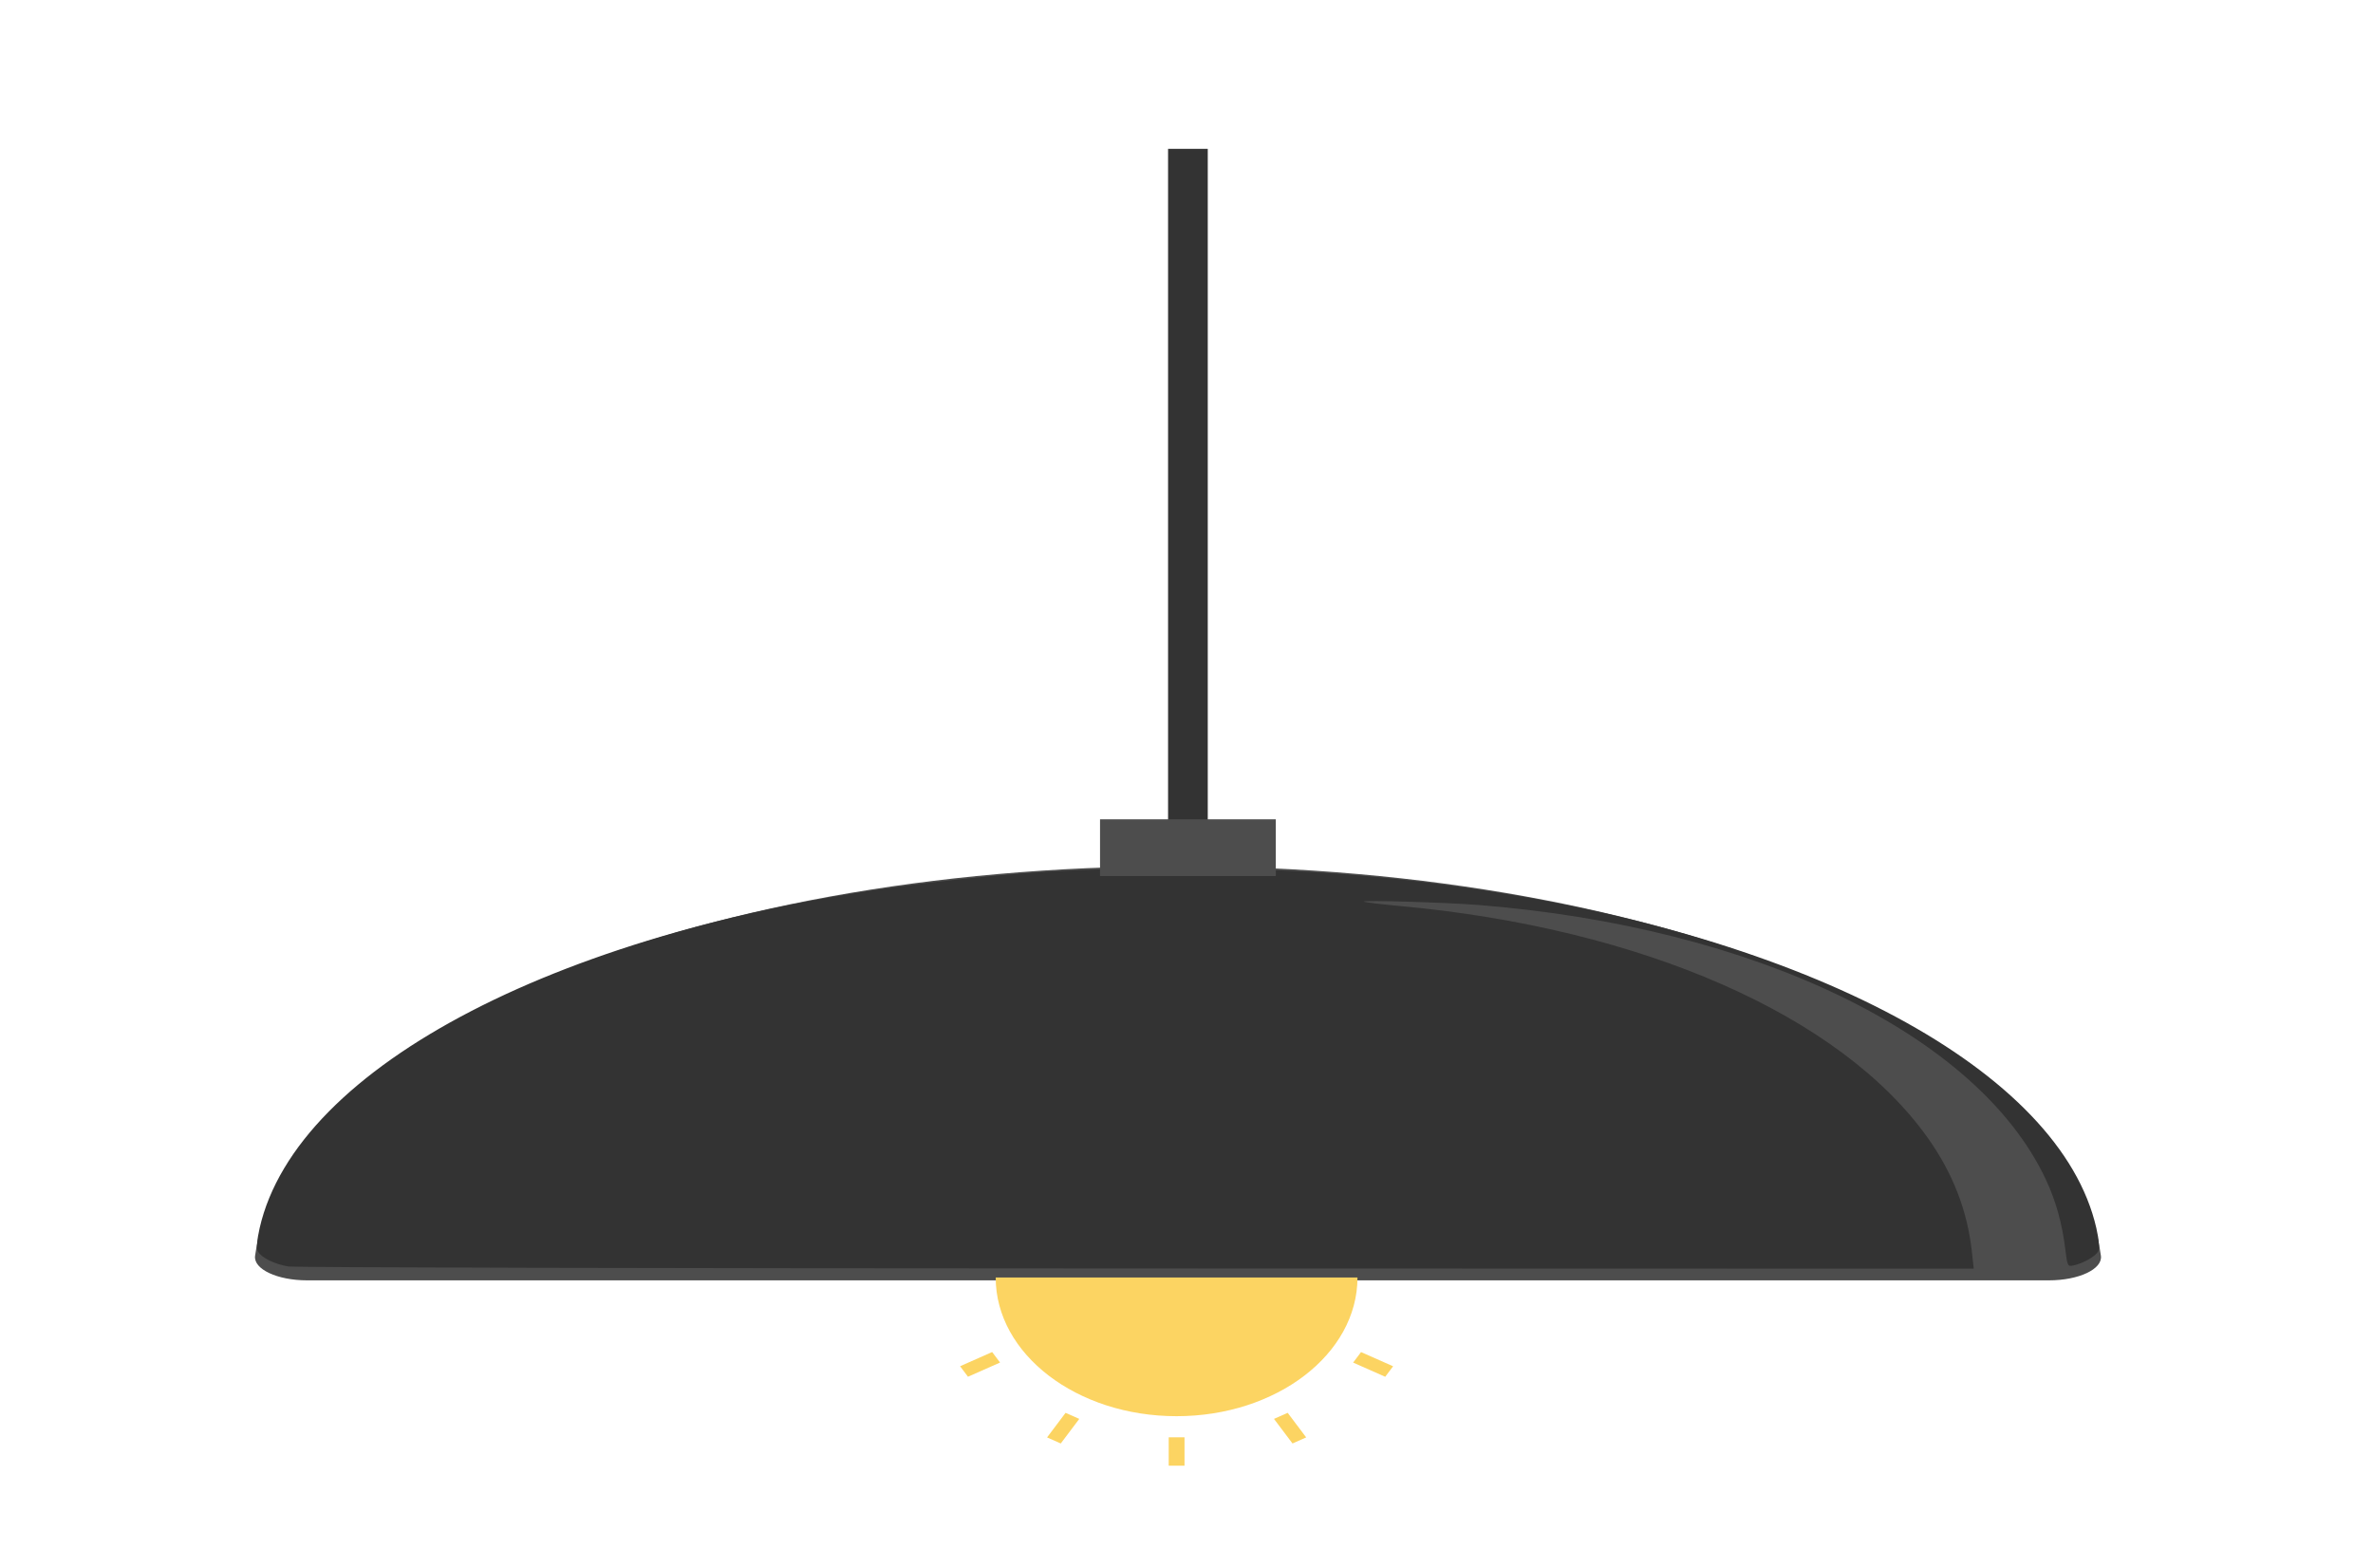
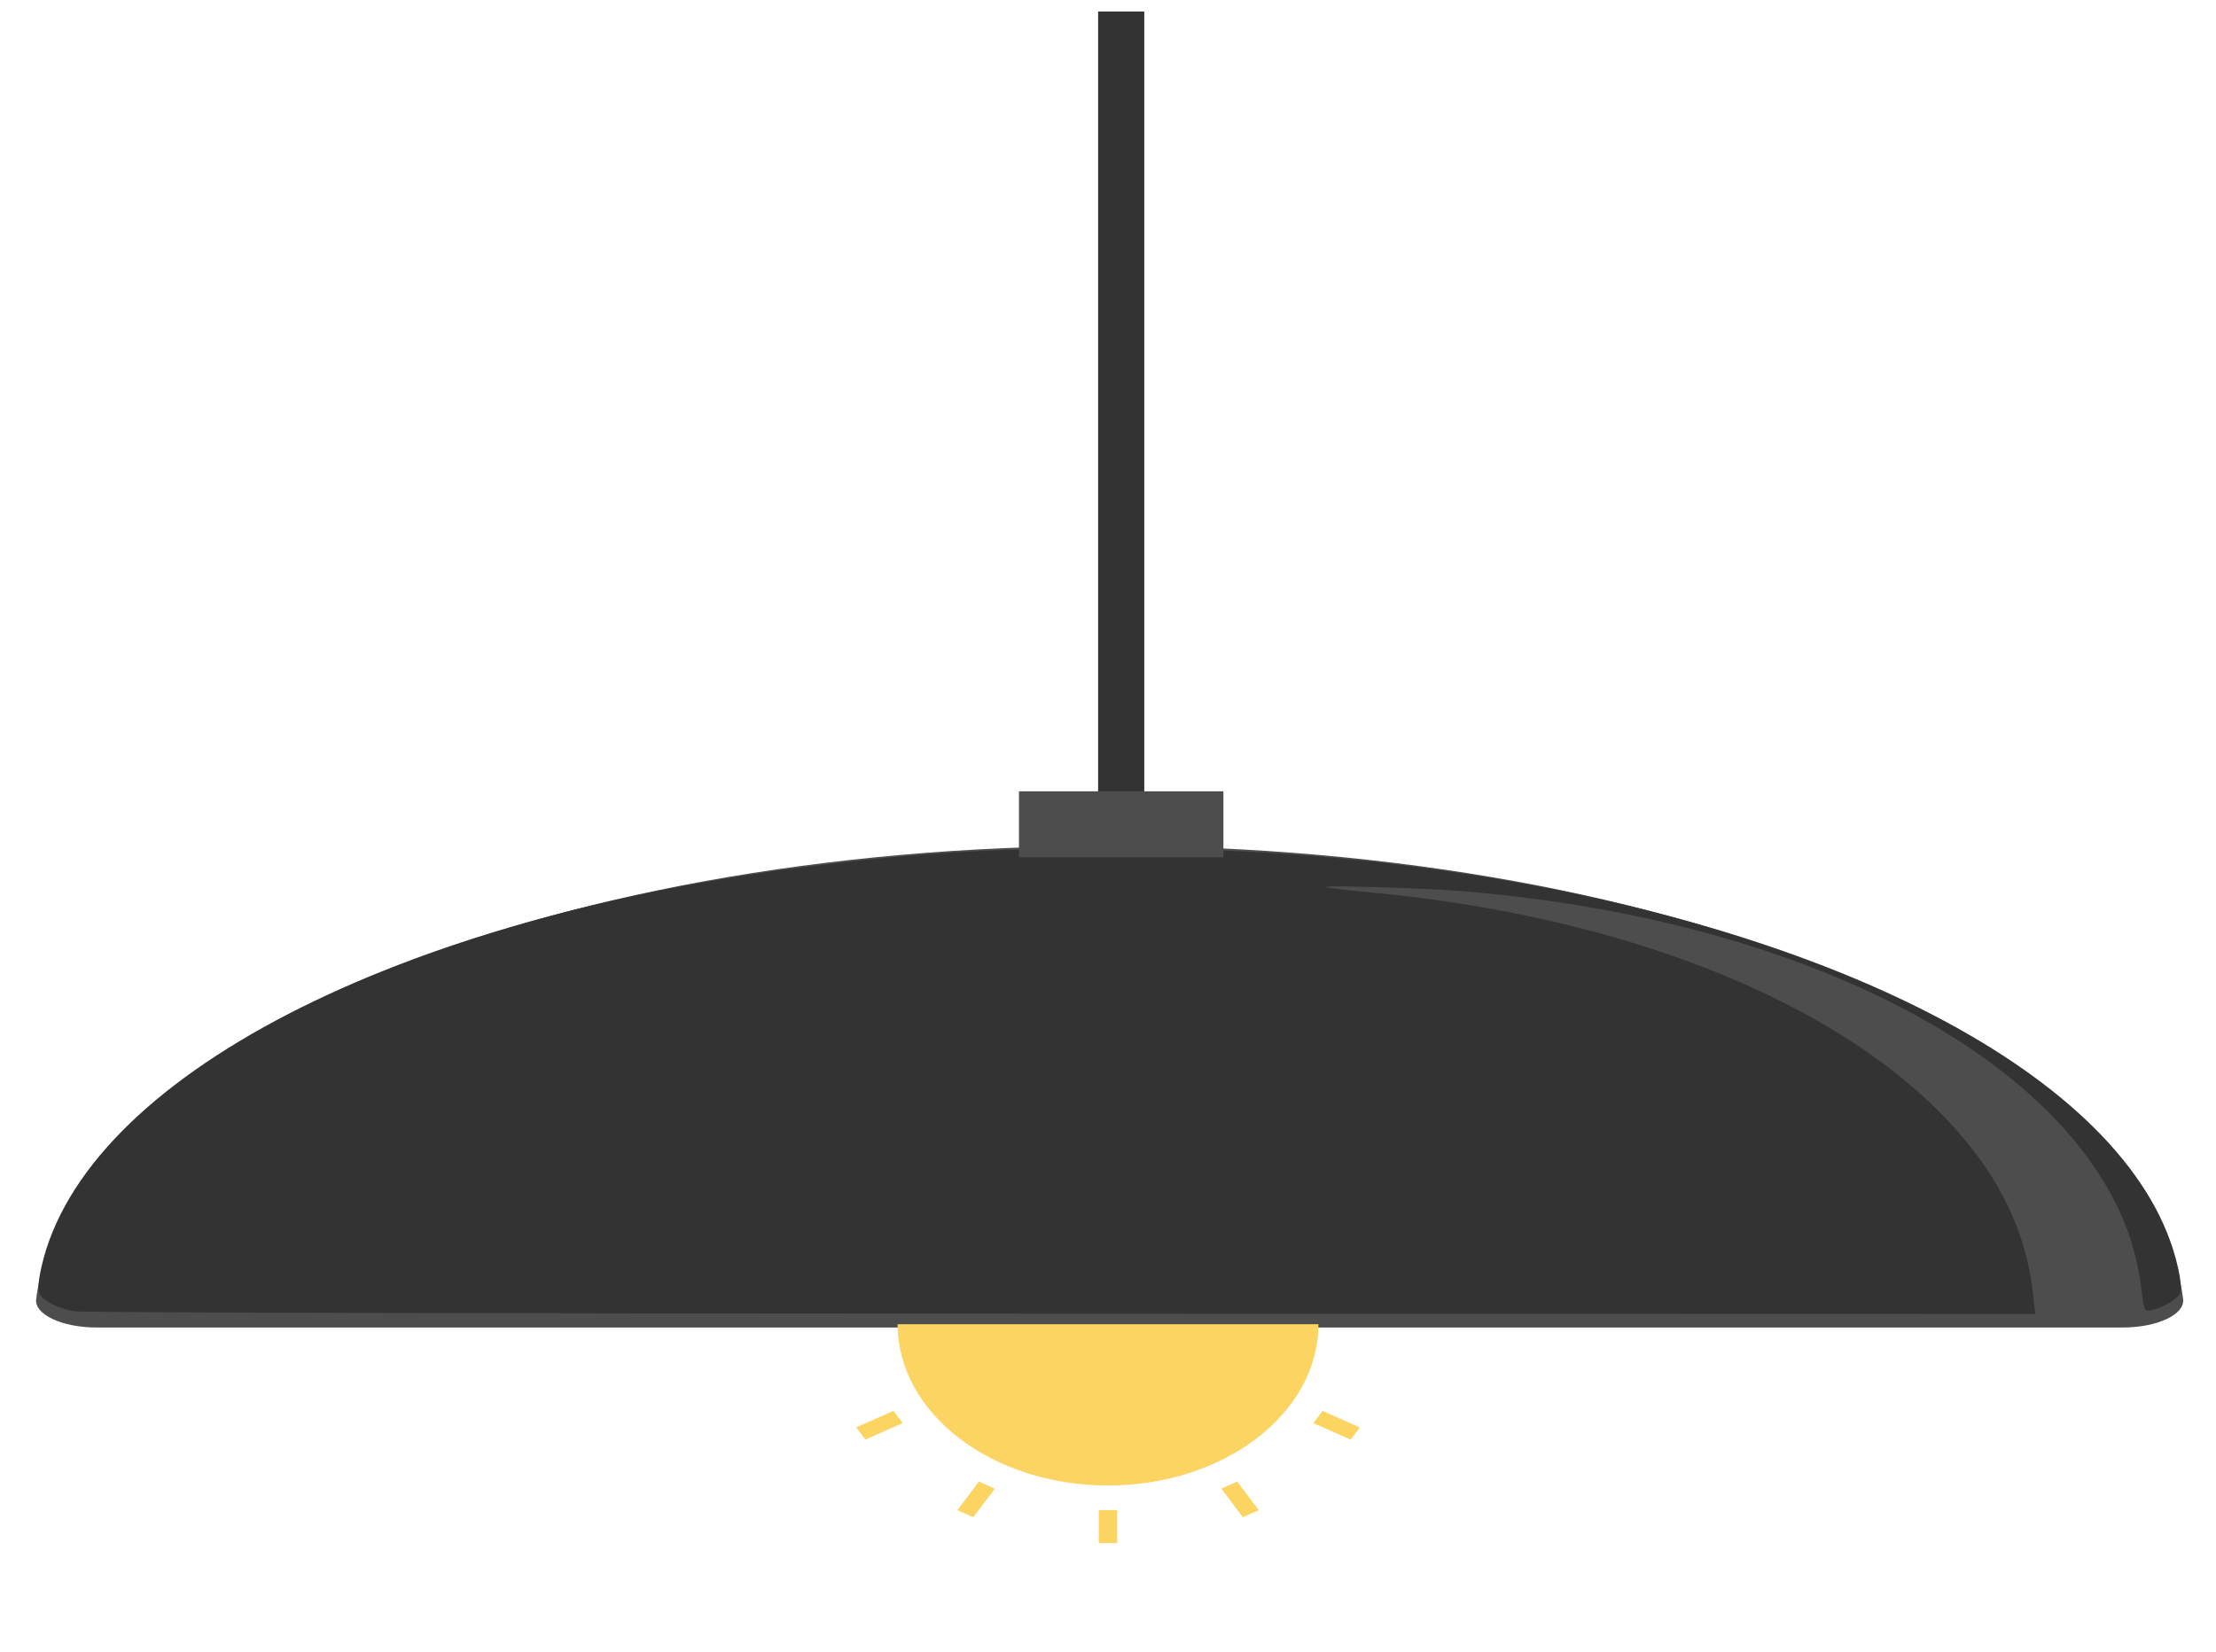
- <svg xmlns="http://www.w3.org/2000/svg" version="1.1" id="Layer_1" viewBox="0 0 495.089 327.102" xml:space="preserve" width="495.089" height="327.102">
+ <svg xmlns="http://www.w3.org/2000/svg" version="1.1" id="Layer_1" viewBox="0 0 397.491 296.344" xml:space="preserve" width="397.491" height="296.344">
  <defs id="defs7" />
-   <path style="fill:#4d4d4d;stroke-width:0.669" d="m 245.77,180.726 c -102.702,0 -186.656,35.959 -192.552,81.307 -0.361,2.774 4.646,5.105 10.848,5.105 h 363.408 c 6.202,0 11.209,-2.331 10.849,-5.105 C 432.426,216.685 348.471,180.726 245.77,180.726 Z" id="path1" />
-   <g id="g7" transform="matrix(0.4342314,0,0,0.3329201,138.7554,142.1648)">
+   <path style="fill:#4d4d4d;stroke-width:0.669" d="m 199.041,151.742 c -102.702,0 -186.656,35.959 -192.552,81.307 -0.361,2.774 4.646,5.105 10.848,5.105 H 380.745 c 6.202,0 11.209,-2.331 10.849,-5.105 -5.897,-45.348 -89.852,-81.307 -192.553,-81.307 z" id="path1" />
+   <g id="g7" transform="matrix(0.4342314,0,0,0.3329201,92.02653,113.1811)">
    <path style="fill:#fcd462" d="m 245.77,460.52 c 48,0 86.911,-38.911 86.911,-86.911 H 158.858 c 0,47.999 38.912,86.911 86.912,86.911 z" id="path3" />
    <rect x="241.981" y="473.754" style="fill:#fcd462" width="7.598" height="17.787" id="rect3" />
    <rect x="296.47" y="459.114" transform="matrix(-0.8659,0.5001,-0.5001,-0.8659,794.3576,723.0944)" style="fill:#fcd462" width="7.598" height="17.787" id="rect4" />
    <rect x="142.448" y="424.271" transform="matrix(-0.8661,0.4999,-0.4999,-0.8661,496.4186,723.1449)" style="fill:#fcd462" width="17.787" height="7.598" id="rect5" />
    <rect x="182.37" y="464.235" transform="matrix(-0.5,0.866,-0.866,-0.5,692.2267,536.399)" style="fill:#fcd462" width="17.787" height="7.598" id="rect6" />
    <rect x="336.391" y="419.207" transform="matrix(-0.5,0.866,-0.866,-0.5,881.0286,347.5234)" style="fill:#fcd462" width="7.598" height="17.787" id="rect7" />
  </g>
-   <path style="fill:#333333;stroke-width:0.498" d="m 60.124,264.234 c -2.856,-0.476 -5.626,-1.85 -6.314,-3.131 -0.337,-0.628 -0.206,-2.383 0.363,-4.877 7.737,-33.93 63.756,-62.89 139.28,-72.002 19.397,-2.34 32.003,-3.06 53.204,-3.037 21.593,0.023 38.914,1.173 57.989,3.849 72.795,10.212 125.229,38.338 132.72,71.191 0.569,2.494 0.699,4.25 0.363,4.877 -0.562,1.048 -3.052,2.468 -5.129,2.925 -1.205,0.265 -1.288,0.106 -1.684,-3.194 -0.666,-5.557 -1.984,-10.289 -4.135,-14.851 -14.225,-30.162 -60.625,-52.581 -118.312,-57.164 -6.697,-0.532 -24.365,-1.051 -23.917,-0.702 0.184,0.143 3.511,0.55 7.394,0.904 50.67,4.616 92.176,22.86 110.323,48.491 5.156,7.283 8.183,15.091 9.117,23.518 l 0.407,3.669 -174.695,-0.042 c -102.008,-0.025 -175.643,-0.2 -176.974,-0.422 z" id="path7" />
-   <path style="fill:#333333;stroke-width:0.377" d="M 243.7,106.767 V 31.054 h 4.141 4.141 v 75.713 75.713 h -4.141 -4.141 z" id="path8" />
-   <rect style="fill:#4d4d4d" id="rect10" width="36.673" height="11.83" x="229.504" y="170.945" />
+   <path style="fill:#333333;stroke-width:0.498" d="m 13.395,235.251 c -2.856,-0.476 -5.626,-1.85 -6.314,-3.131 -0.337,-0.628 -0.206,-2.383 0.363,-4.877 7.737,-33.93 63.756,-62.89 139.28,-72.002 19.397,-2.34 32.003,-3.06 53.204,-3.037 21.593,0.023 38.914,1.173 57.989,3.849 72.795,10.212 125.229,38.338 132.72,71.191 0.569,2.494 0.699,4.25 0.363,4.877 -0.562,1.048 -3.052,2.468 -5.129,2.925 -1.205,0.265 -1.288,0.106 -1.684,-3.194 -0.666,-5.557 -1.984,-10.289 -4.135,-14.851 -14.225,-30.162 -60.625,-52.581 -118.312,-57.164 -6.697,-0.532 -24.365,-1.051 -23.917,-0.702 0.184,0.143 3.511,0.55 7.394,0.904 50.67,4.616 92.176,22.86 110.323,48.491 5.156,7.283 8.183,15.091 9.117,23.518 l 0.407,3.669 -174.695,-0.042 C 88.361,235.648 14.726,235.472 13.395,235.251 Z" id="path7" />
+   <path style="fill:#333333;stroke-width:0.377" d="M 196.971,77.783 V 2.07 h 4.141 4.141 V 77.783 153.495 h -4.141 -4.141 z" id="path8" />
+   <rect style="fill:#4d4d4d" id="rect10" width="36.673" height="11.83" x="182.775" y="141.961" />
</svg>
